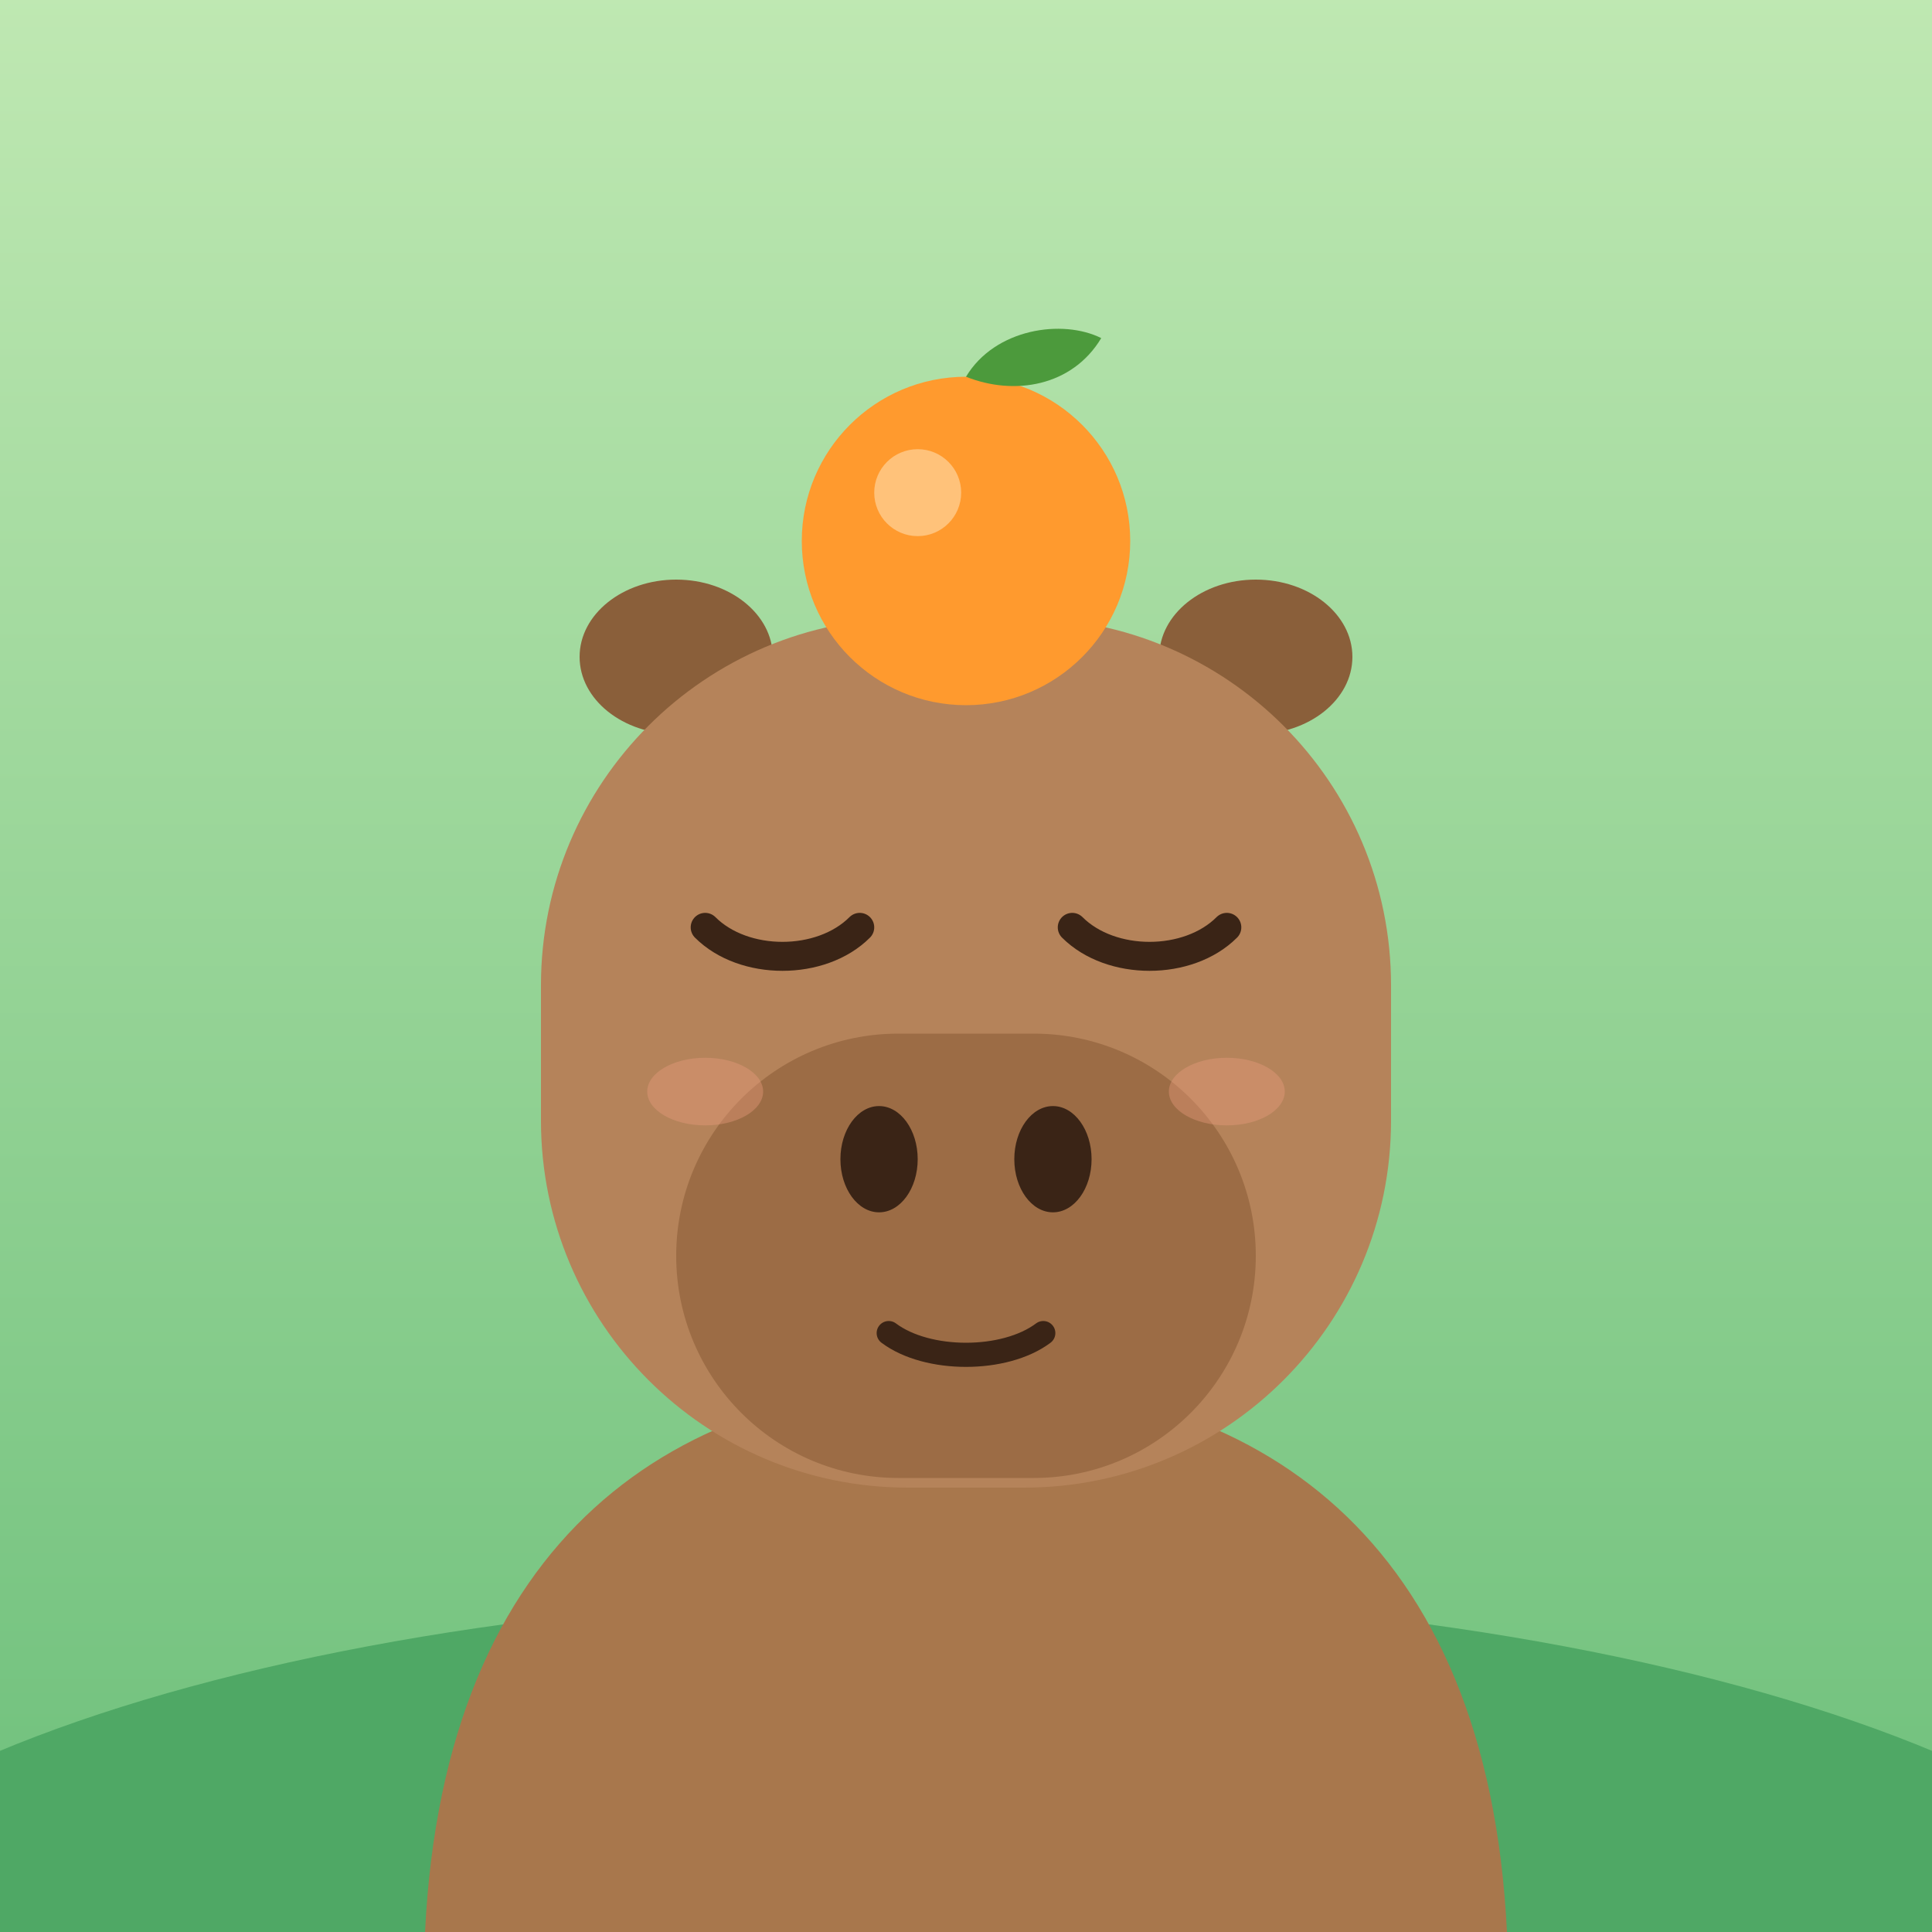
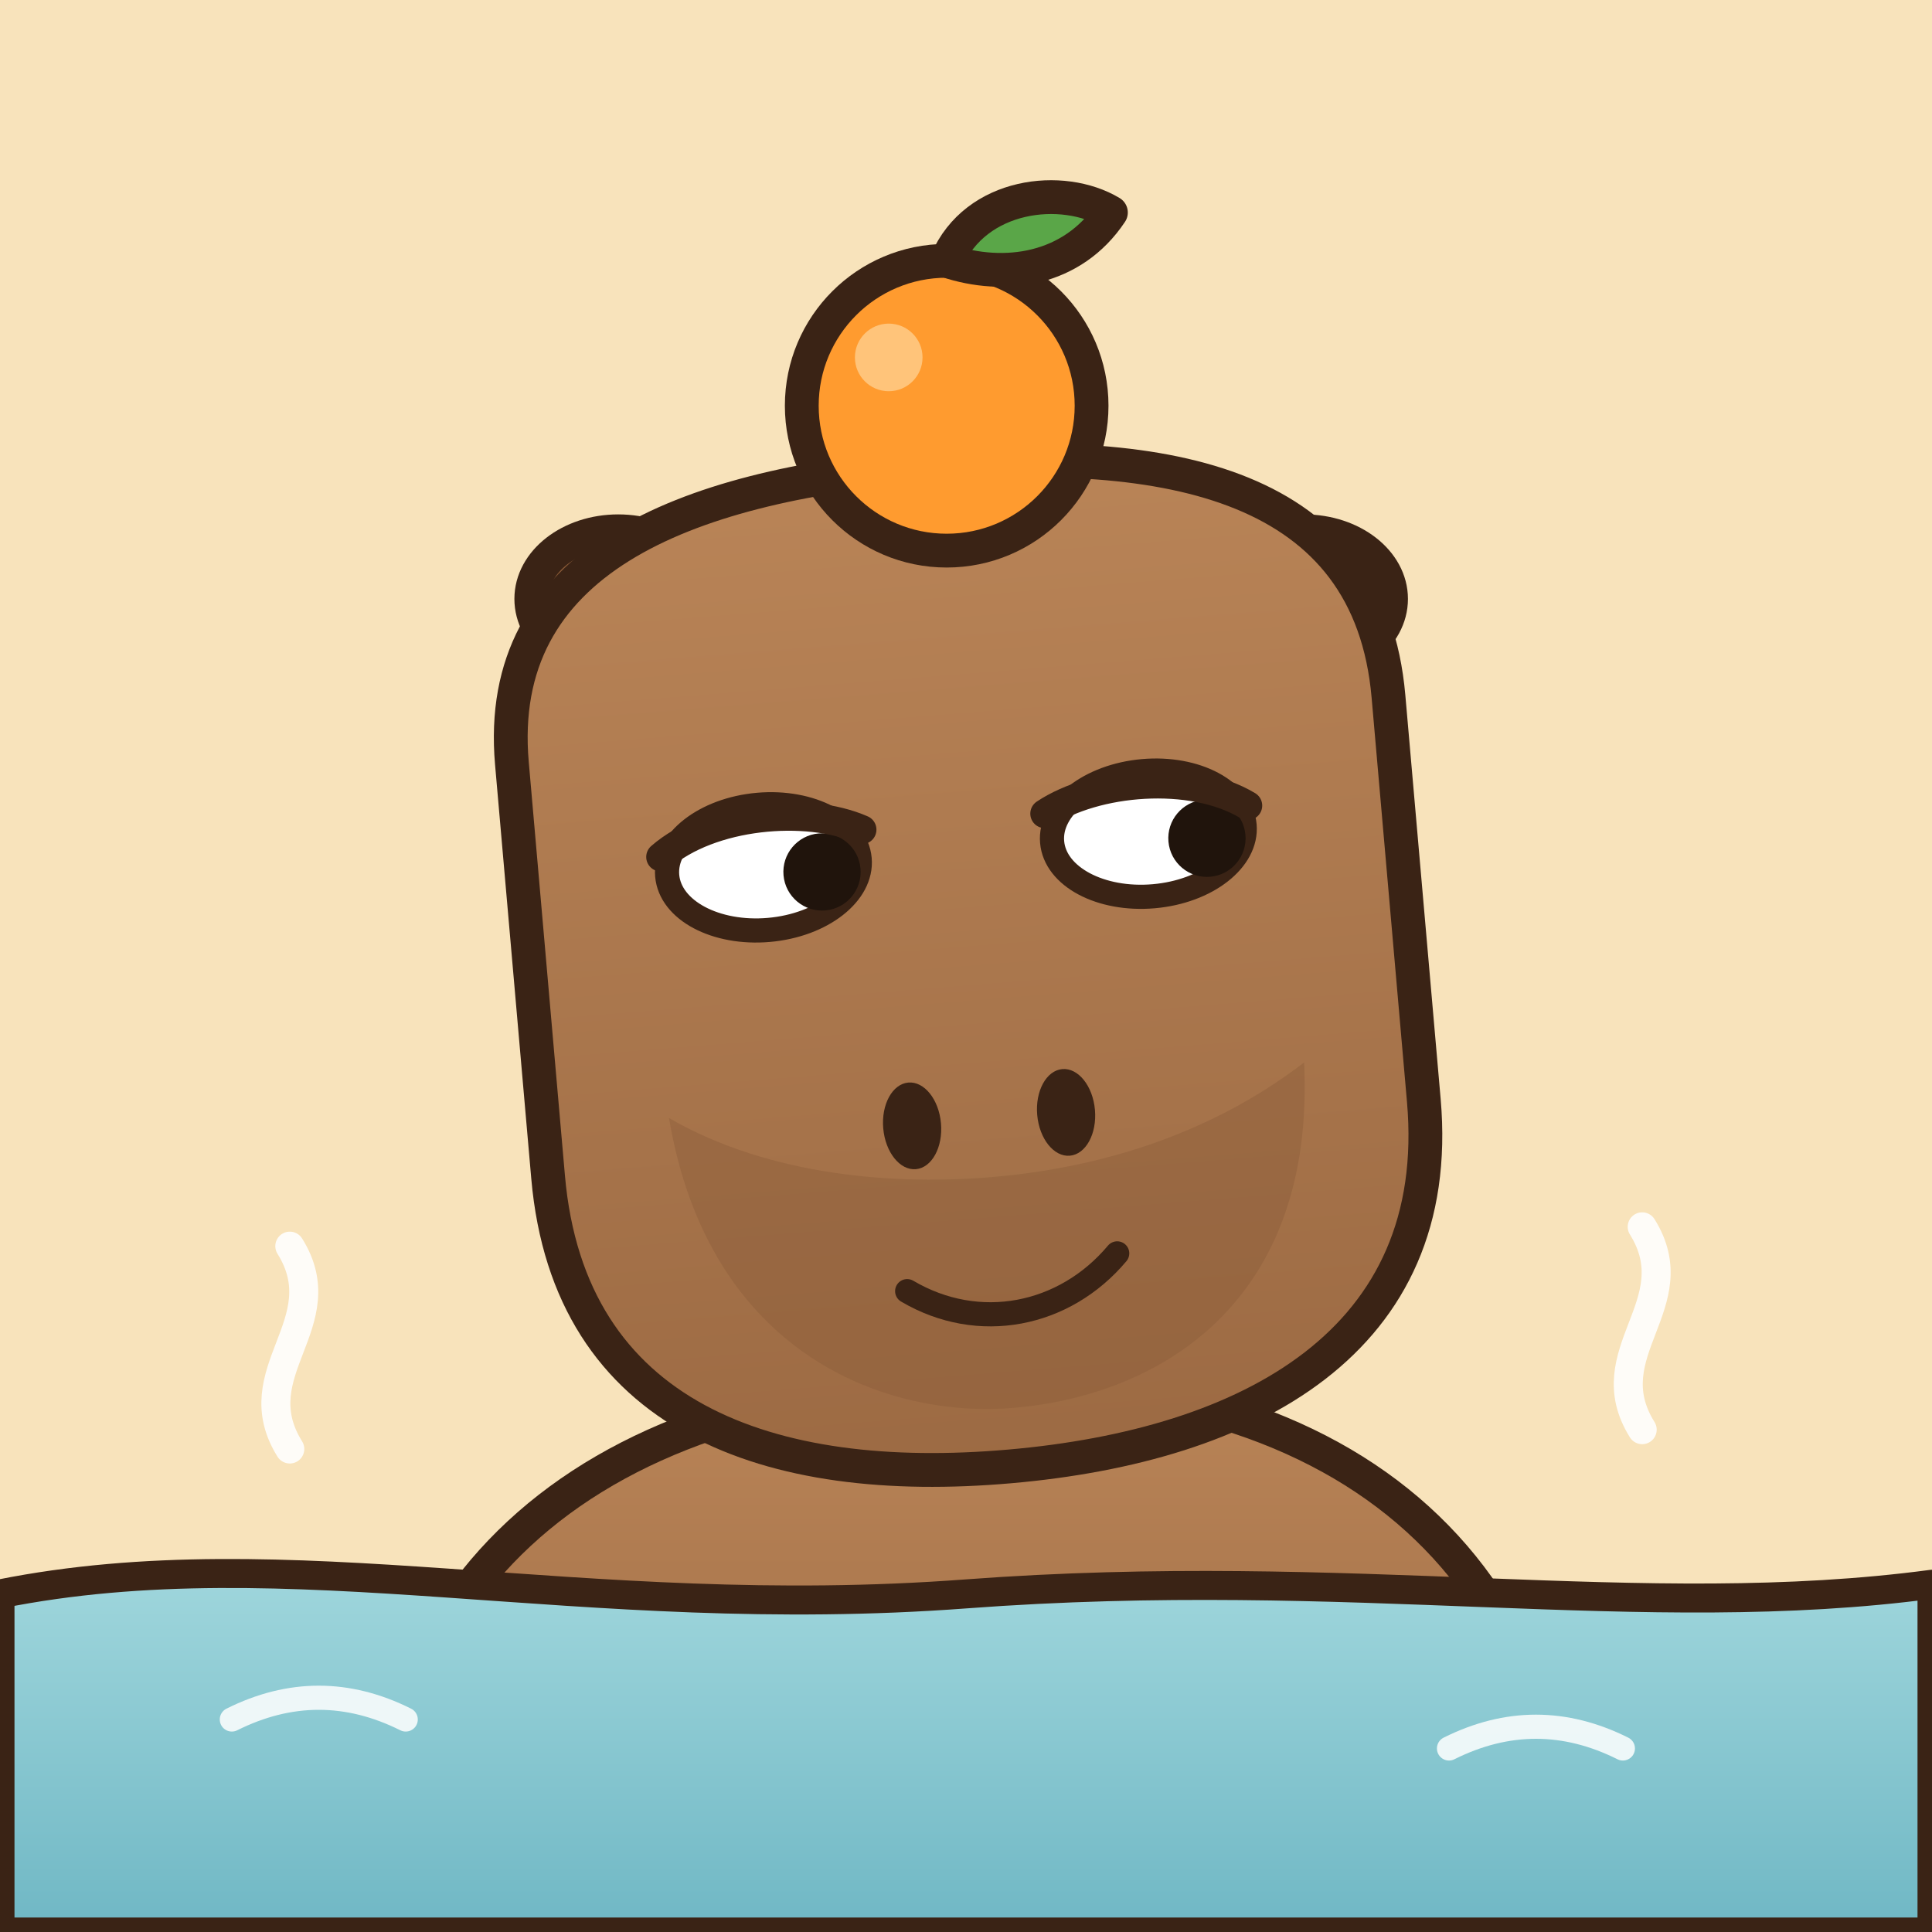
<svg xmlns="http://www.w3.org/2000/svg" viewBox="0 0 400 400" preserveAspectRatio="xMidYMid slice">
  <defs>
-     <linearGradient id="bg" x1="0" y1="0" x2="0" y2="1">
-       <stop offset="0" stop-color="#bfe8b2" />
-       <stop offset="1" stop-color="#6cbf7a" />
+     <linearGradient id="fur" x1="0" y1="0" x2="0" y2="1">
+       <stop offset="0" stop-color="#b98457" />
+       <stop offset="1" stop-color="#9c6a43" />
+     </linearGradient>
+     <linearGradient id="water" x1="0" y1="0" x2="0" y2="1">
+       <stop offset="0" stop-color="#9fd6dc" />
+       <stop offset="1" stop-color="#6fb7c4" />
    </linearGradient>
  </defs>
-   <rect width="400" height="400" fill="url(#bg)" />
-   <ellipse cx="200" cy="420" rx="260" ry="90" fill="#4fa865" />
-   <path d="M88 400 C92 318 140 286 200 286 C260 286 308 318 312 400 Z" fill="#a8774c" />
-   <ellipse cx="140" cy="136" rx="20" ry="16" fill="#8a5f3a" />
-   <ellipse cx="260" cy="136" rx="20" ry="16" fill="#8a5f3a" />
-   <rect x="112" y="128" width="176" height="180" rx="76" fill="#b5835a" />
-   <rect x="140" y="214" width="120" height="92" rx="46" fill="#9c6c45" />
-   <circle cx="200" cy="112" r="34" fill="#ff9a2e" />
-   <circle cx="190" cy="102" r="9" fill="#ffc27a" />
-   <path d="M200 78 C206 68 220 66 228 70 C222 80 210 82 200 78 Z" fill="#4c9a3c" />
-   <path d="M146 192 C154 200 170 200 178 192" stroke="#3a2416" stroke-width="6" stroke-linecap="round" fill="none" />
-   <path d="M222 192 C230 200 246 200 254 192" stroke="#3a2416" stroke-width="6" stroke-linecap="round" fill="none" />
-   <ellipse cx="182" cy="240" rx="8" ry="11" fill="#3a2416" />
-   <ellipse cx="218" cy="240" rx="8" ry="11" fill="#3a2416" />
-   <path d="M184 276 C192 282 208 282 216 276" stroke="#3a2416" stroke-width="5" stroke-linecap="round" fill="none" />
-   <ellipse cx="146" cy="226" rx="12" ry="7" fill="#e89a7e" opacity="0.4" />
-   <ellipse cx="254" cy="226" rx="12" ry="7" fill="#e89a7e" opacity="0.4" />
+   <rect width="400" height="400" fill="#f8e3bb" />
+   <g stroke="#3a2315" stroke-width="7" stroke-linejoin="round" stroke-linecap="round">
+     <path d="M78 400 C74 330 120 288 200 286 C280 284 328 326 324 400 Z" fill="url(#fur)" />
+     <ellipse cx="128" cy="124" rx="18" ry="14" fill="#8a5a36" />
+     <ellipse cx="270" cy="124" rx="18" ry="14" fill="#8a5a36" />
+     <path d="M110 150 C110 108 150 96 200 96 C252 96 292 108 292 152 L292 236 C292 286 250 304 200 304 C150 304 110 286 110 236 Z" fill="url(#fur)" transform="rotate(-5 200 200)" />
+     <circle cx="196" cy="84" r="30" fill="#ff9b2f" />
+     <path d="M196 54 C202 40 220 38 230 44 C222 56 208 58 196 54 Z" fill="#5aa648" />
+   </g>
+   <path d="M136 226 C140 276 176 292 202 292 C232 292 266 276 268 226 C246 240 222 244 202 244 C182 244 156 240 136 226 Z" fill="#8c5d3a" opacity="0.45" transform="rotate(-5 200 200)" />
+   <circle cx="184" cy="74" r="7" fill="#ffc47a" />
+   <g transform="rotate(-5 200 200)" stroke="#3a2315" stroke-linecap="round">
+     <ellipse cx="160" cy="176" rx="20" ry="13" fill="#ffffff" stroke-width="5" />
+     <ellipse cx="240" cy="176" rx="20" ry="13" fill="#ffffff" stroke-width="5" />
+     <circle cx="172" cy="178" r="8" fill="#20140c" stroke="none" />
+     <circle cx="252" cy="178" r="8" fill="#20140c" stroke="none" />
+     <path d="M139 172 C150 164 170 164 181 170" stroke-width="6" fill="none" />
+     <path d="M219 170 C230 164 250 164 261 172" stroke-width="6" fill="none" />
+     <ellipse cx="186" cy="232" rx="6" ry="9" fill="#3a2315" stroke="none" />
+     <ellipse cx="218" cy="232" rx="6" ry="9" fill="#3a2315" stroke="none" />
+     <path d="M182 266 C196 276 214 274 226 262" stroke-width="5" fill="none" />
+   </g>
+   <path d="M0 330 C60 318 120 336 200 330 C280 324 340 336 400 328 V400 H0 Z" fill="url(#water)" stroke="#3a2315" stroke-width="6" stroke-linejoin="round" />
+   <g stroke="#ffffff" stroke-width="5" stroke-linecap="round" fill="none" opacity="0.85">
+     <path d="M48 356 C60 350 72 350 84 356" />
+     <path d="M300 362 C312 356 324 356 336 362" />
+   </g>
+   <g stroke="#ffffff" stroke-width="6" stroke-linecap="round" fill="none" opacity="0.9">
+     <path d="M60 300 C50 284 70 274 60 258" />
+     <path d="M340 296 C330 280 350 270 340 254" />
+   </g>
</svg>
